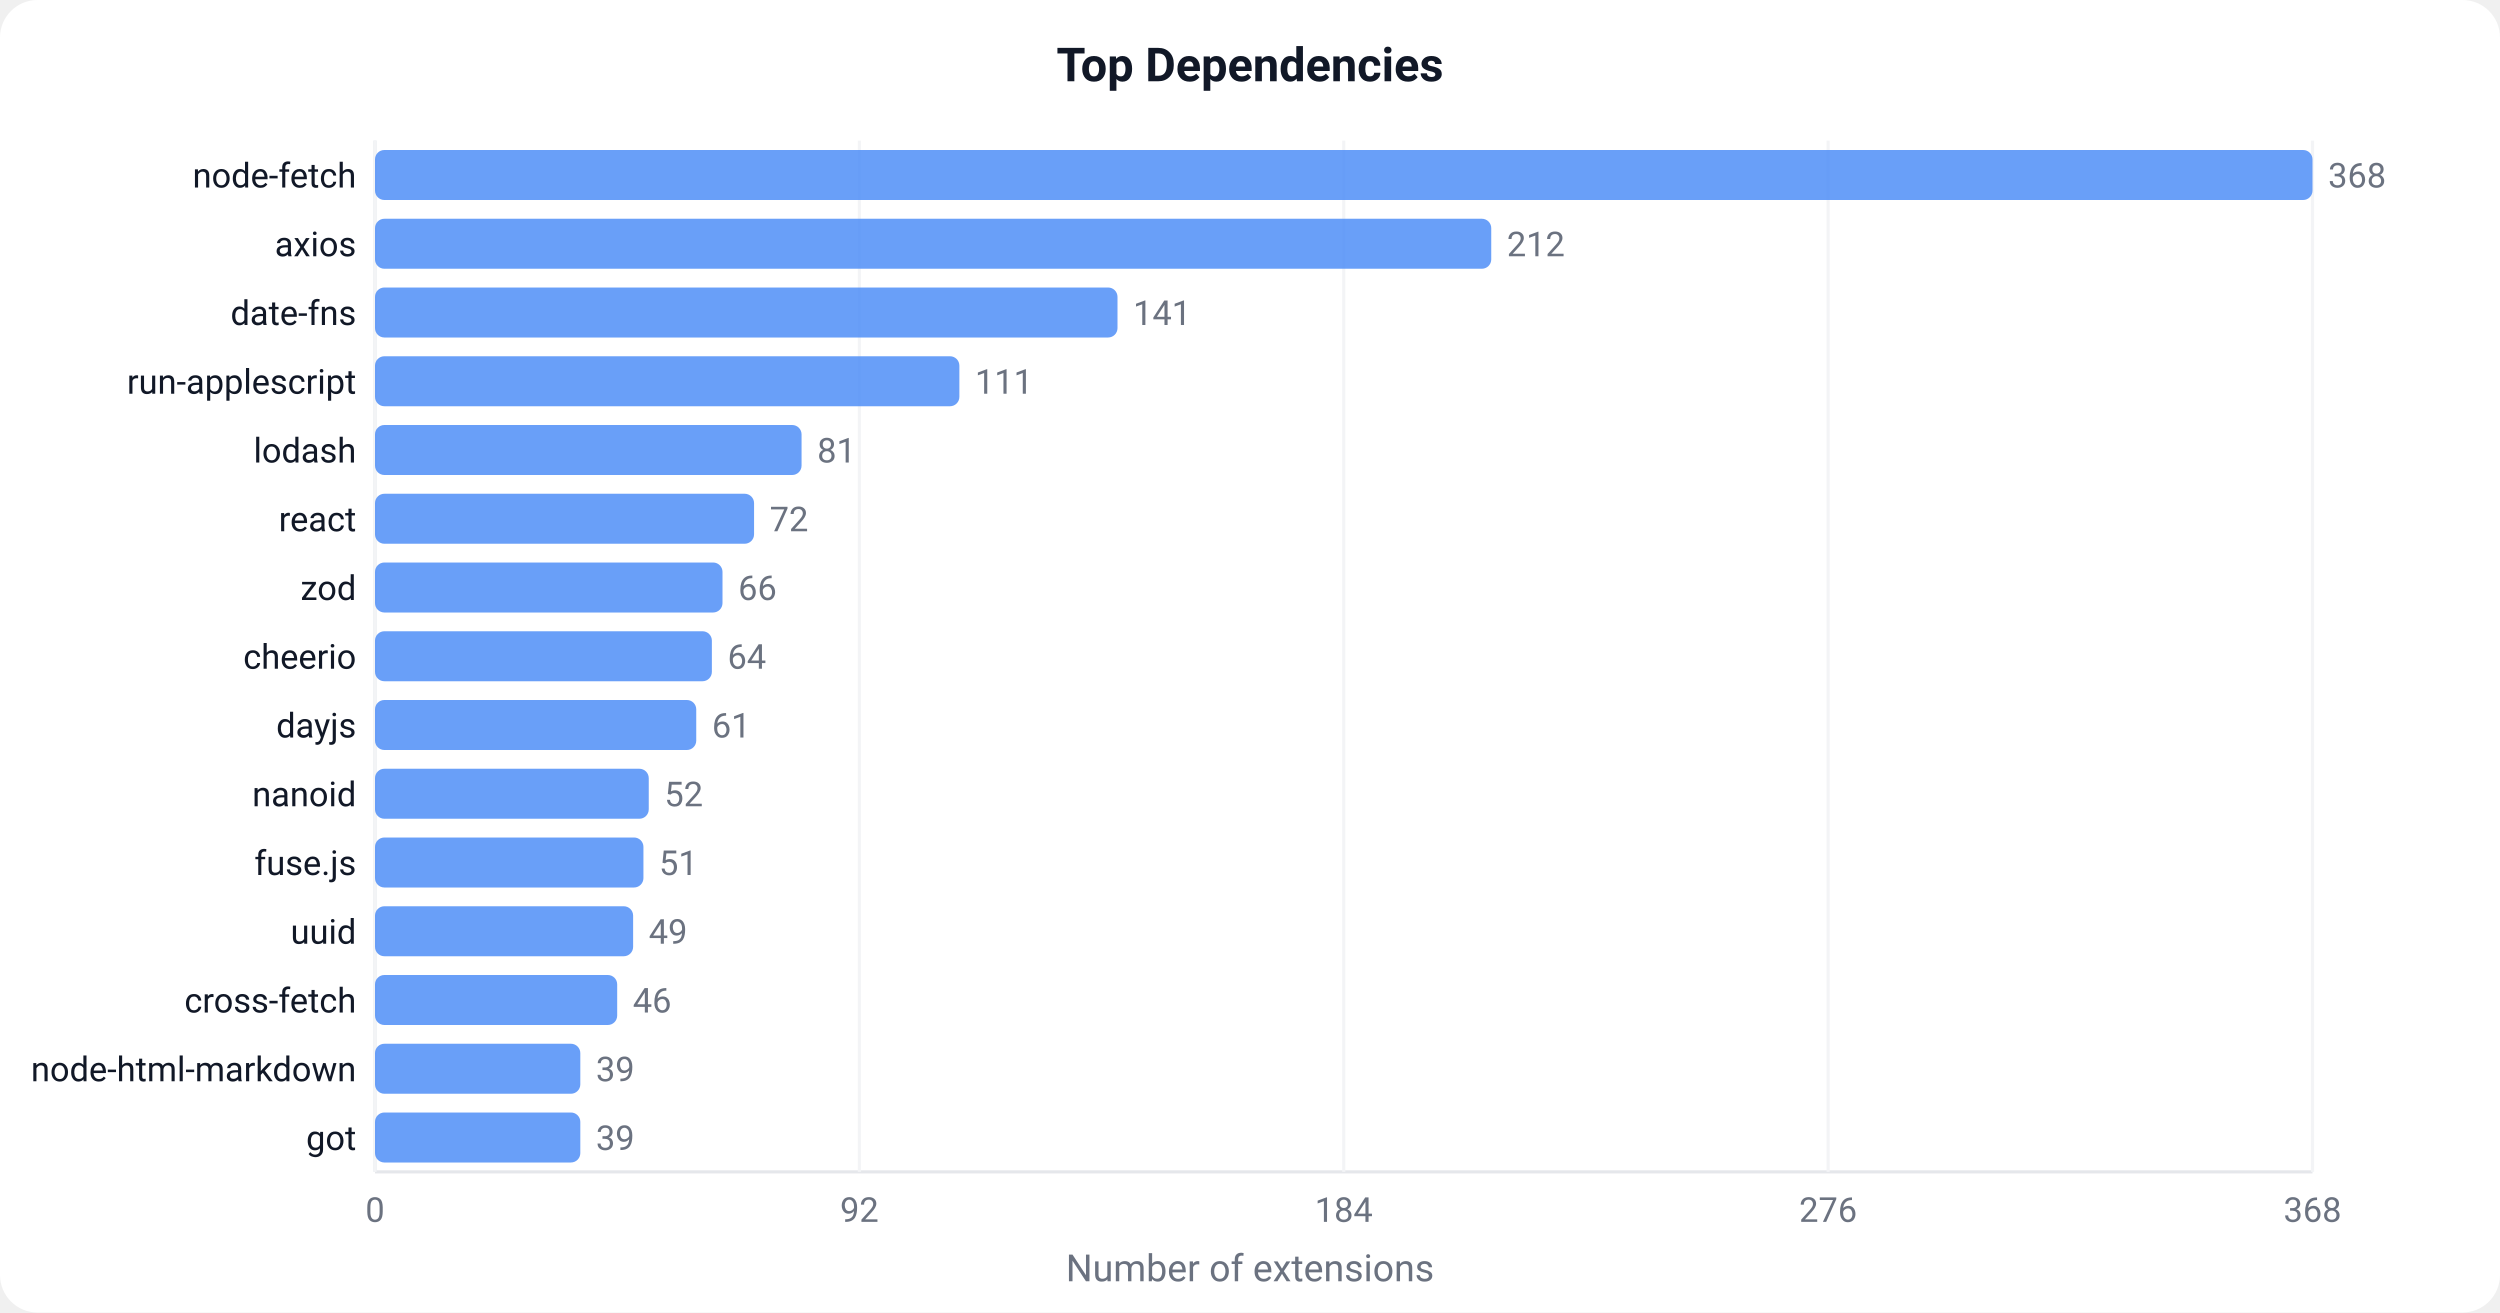
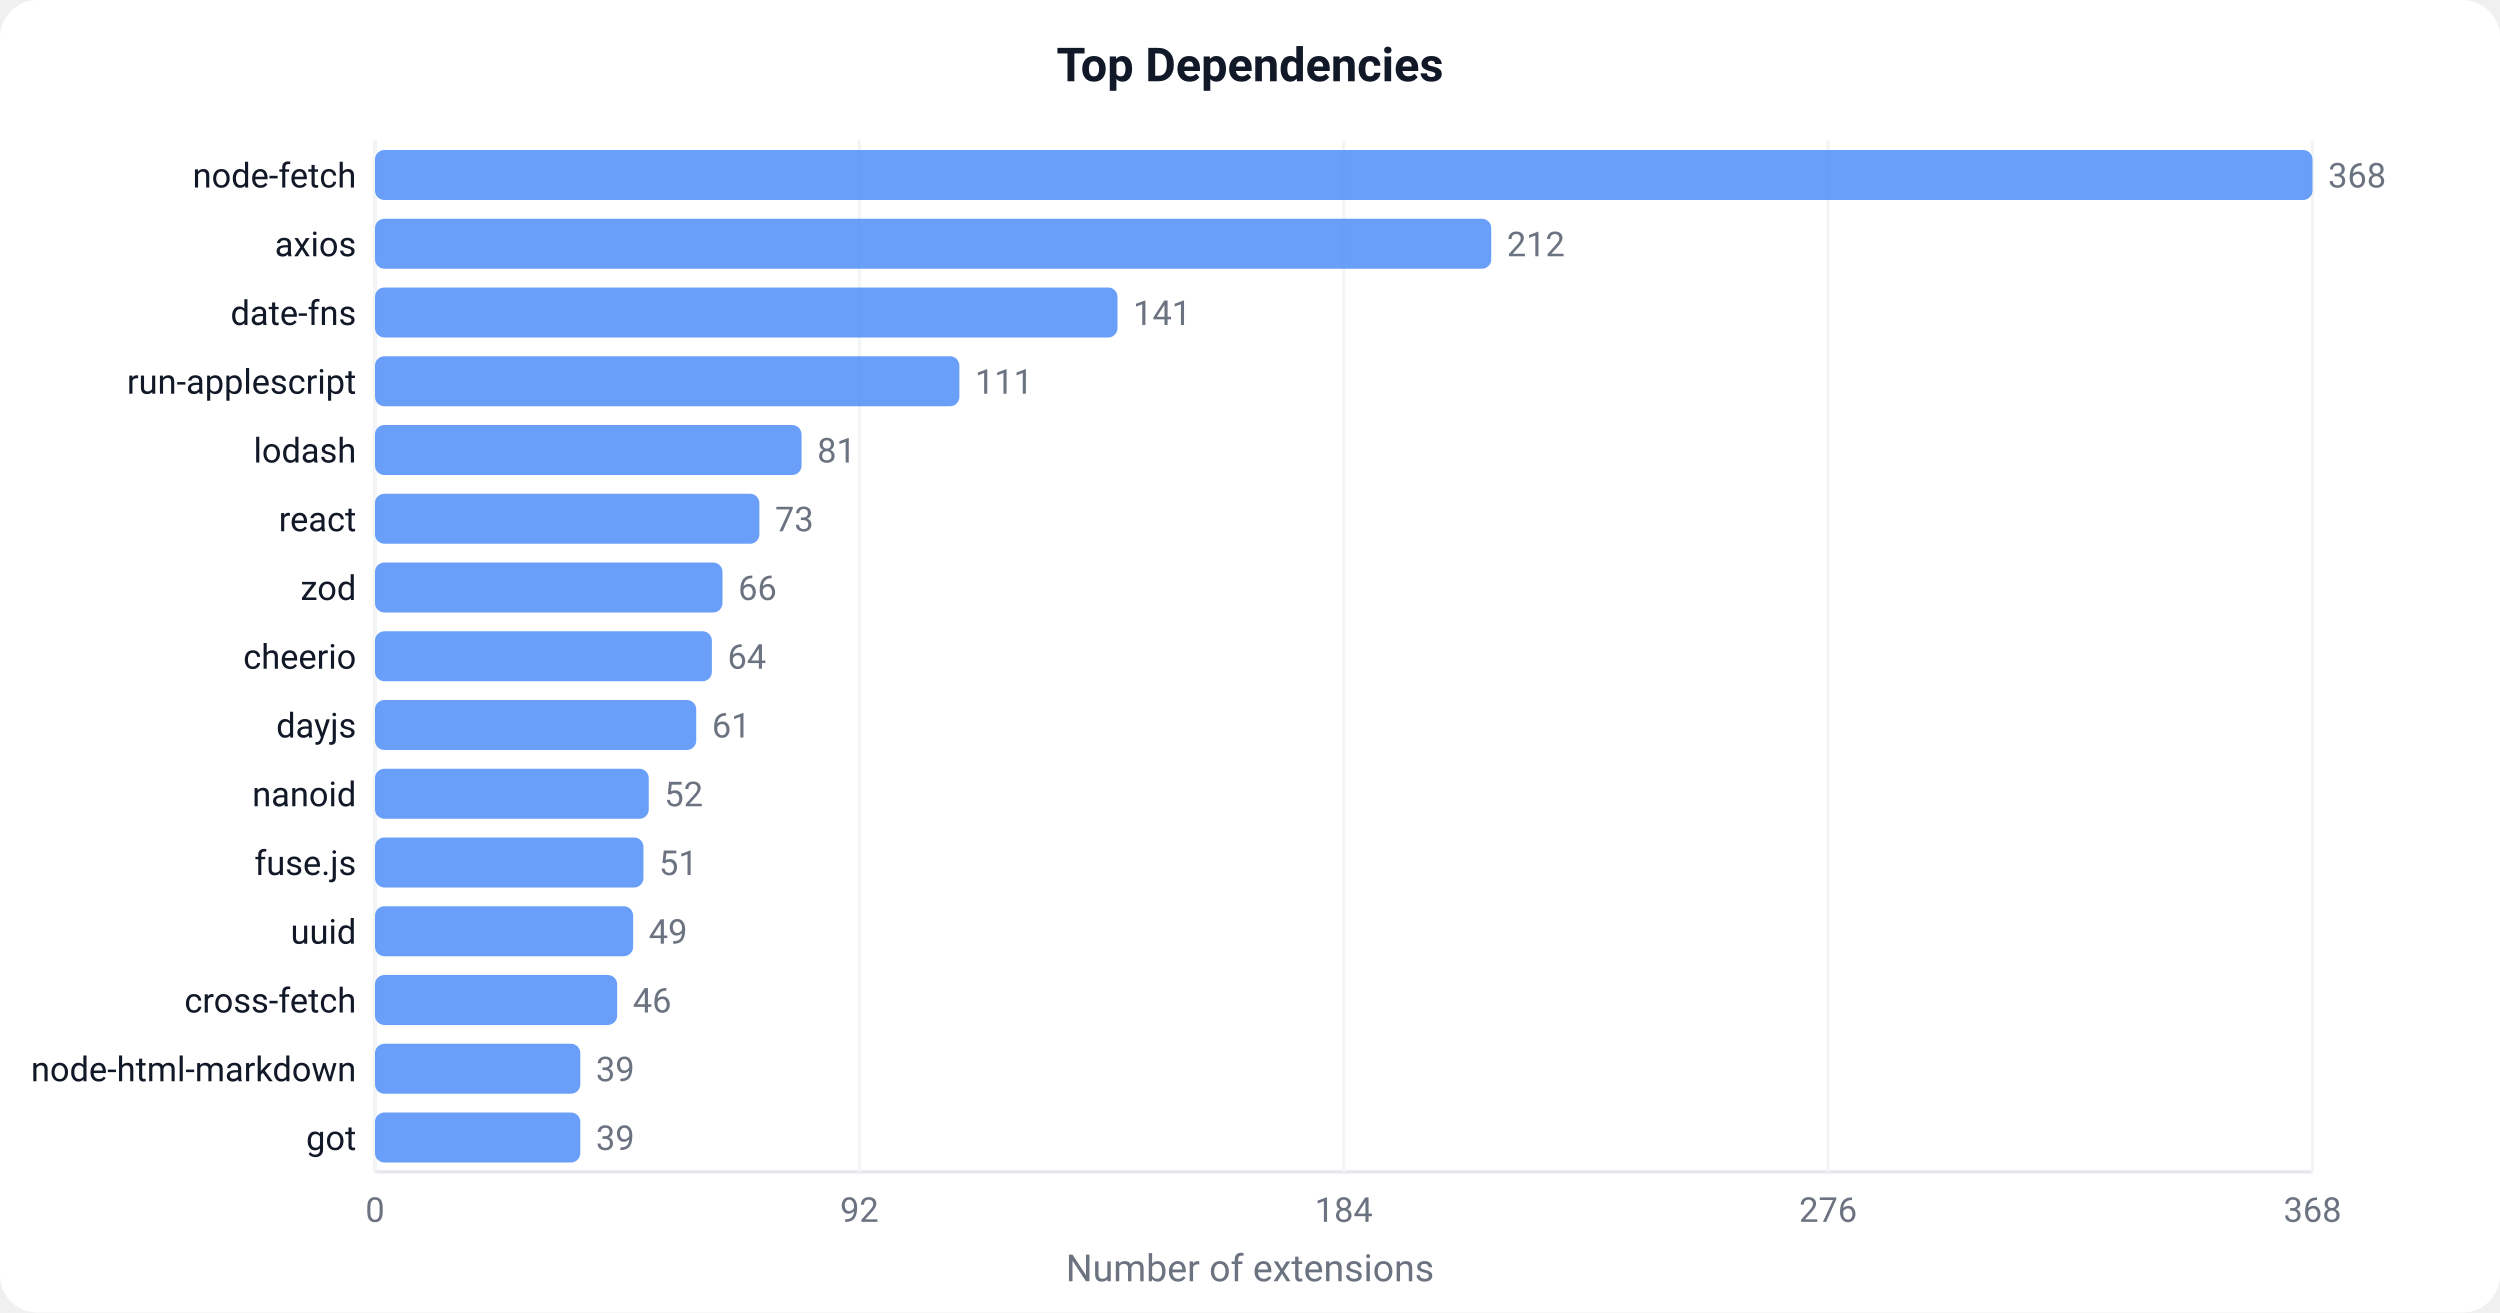
<svg xmlns="http://www.w3.org/2000/svg" width="800" height="420" viewBox="0 0 800 420">
  <defs>
    <style>text { font-family: -apple-system, BlinkMacSystemFont, 'Segoe UI', Roboto, sans-serif; }</style>
  </defs>
  <rect width="800" height="420" fill="#ffffff" rx="12" />
  <text x="400" y="26" text-anchor="middle" font-size="15" font-weight="600" fill="#111827">Top Dependencies</text>
  <line x1="120" y1="45" x2="120" y2="375" stroke="#e5e7eb" stroke-width="1" />
  <line x1="120" y1="375" x2="740" y2="375" stroke="#e5e7eb" stroke-width="1" />
  <line x1="120.0" y1="45" x2="120.0" y2="375" stroke="#f3f4f6" stroke-width="1" />
  <text x="120.0" y="391.0" text-anchor="middle" font-size="11" fill="#6b7280">0</text>
  <line x1="275.0" y1="45" x2="275.0" y2="375" stroke="#f3f4f6" stroke-width="1" />
  <text x="275.0" y="391.0" text-anchor="middle" font-size="11" fill="#6b7280">92</text>
  <line x1="430.0" y1="45" x2="430.0" y2="375" stroke="#f3f4f6" stroke-width="1" />
  <text x="430.0" y="391.0" text-anchor="middle" font-size="11" fill="#6b7280">184</text>
  <line x1="585.0" y1="45" x2="585.0" y2="375" stroke="#f3f4f6" stroke-width="1" />
  <text x="585.0" y="391.0" text-anchor="middle" font-size="11" fill="#6b7280">276</text>
  <line x1="740.0" y1="45" x2="740.0" y2="375" stroke="#f3f4f6" stroke-width="1" />
  <text x="740.0" y="391.0" text-anchor="middle" font-size="11" fill="#6b7280">368</text>
  <rect x="120" y="48.0" width="620.0" height="16" fill="#4F8EF7" rx="3" opacity="0.85" />
  <text x="114" y="60.0" text-anchor="end" font-size="11" fill="#111827">node-fetch</text>
  <text x="745.0" y="60.0" font-size="11" fill="#6b7280">368</text>
  <rect x="120" y="70.0" width="357.2" height="16" fill="#4F8EF7" rx="3" opacity="0.85" />
  <text x="114" y="82.0" text-anchor="end" font-size="11" fill="#111827">axios</text>
  <text x="482.2" y="82.0" font-size="11" fill="#6b7280">212</text>
  <rect x="120" y="92.0" width="237.6" height="16" fill="#4F8EF7" rx="3" opacity="0.85" />
  <text x="114" y="104.0" text-anchor="end" font-size="11" fill="#111827">date-fns</text>
  <text x="362.6" y="104.0" font-size="11" fill="#6b7280">141</text>
  <rect x="120" y="114.0" width="187.0" height="16" fill="#4F8EF7" rx="3" opacity="0.85" />
  <text x="114" y="126.0" text-anchor="end" font-size="11" fill="#111827">run-applescript</text>
  <text x="312.0" y="126.0" font-size="11" fill="#6b7280">111</text>
  <rect x="120" y="136.0" width="136.5" height="16" fill="#4F8EF7" rx="3" opacity="0.85" />
  <text x="114" y="148.0" text-anchor="end" font-size="11" fill="#111827">lodash</text>
  <text x="261.5" y="148.0" font-size="11" fill="#6b7280">81</text>
-   <rect x="120" y="158.0" width="121.3" height="16" fill="#4F8EF7" rx="3" opacity="0.85" />
+   <rect x="120" y="158.0" width="123.0" height="16" fill="#4F8EF7" rx="3" opacity="0.85" />
  <text x="114" y="170.0" text-anchor="end" font-size="11" fill="#111827">react</text>
-   <text x="246.3" y="170.0" font-size="11" fill="#6b7280">72</text>
+   <text x="248.0" y="170.0" font-size="11" fill="#6b7280">73</text>
  <rect x="120" y="180.0" width="111.2" height="16" fill="#4F8EF7" rx="3" opacity="0.85" />
  <text x="114" y="192.0" text-anchor="end" font-size="11" fill="#111827">zod</text>
  <text x="236.2" y="192.0" font-size="11" fill="#6b7280">66</text>
  <rect x="120" y="202.0" width="107.8" height="16" fill="#4F8EF7" rx="3" opacity="0.85" />
  <text x="114" y="214.0" text-anchor="end" font-size="11" fill="#111827">cheerio</text>
  <text x="232.8" y="214.0" font-size="11" fill="#6b7280">64</text>
  <rect x="120" y="224.0" width="102.8" height="16" fill="#4F8EF7" rx="3" opacity="0.85" />
  <text x="114" y="236.0" text-anchor="end" font-size="11" fill="#111827">dayjs</text>
  <text x="227.8" y="236.0" font-size="11" fill="#6b7280">61</text>
  <rect x="120" y="246.0" width="87.6" height="16" fill="#4F8EF7" rx="3" opacity="0.85" />
  <text x="114" y="258.0" text-anchor="end" font-size="11" fill="#111827">nanoid</text>
  <text x="212.6" y="258.0" font-size="11" fill="#6b7280">52</text>
  <rect x="120" y="268.0" width="85.9" height="16" fill="#4F8EF7" rx="3" opacity="0.85" />
  <text x="114" y="280.0" text-anchor="end" font-size="11" fill="#111827">fuse.js</text>
  <text x="210.9" y="280.0" font-size="11" fill="#6b7280">51</text>
  <rect x="120" y="290.0" width="82.6" height="16" fill="#4F8EF7" rx="3" opacity="0.85" />
  <text x="114" y="302.0" text-anchor="end" font-size="11" fill="#111827">uuid</text>
  <text x="207.6" y="302.0" font-size="11" fill="#6b7280">49</text>
  <rect x="120" y="312.0" width="77.5" height="16" fill="#4F8EF7" rx="3" opacity="0.85" />
  <text x="114" y="324.0" text-anchor="end" font-size="11" fill="#111827">cross-fetch</text>
  <text x="202.5" y="324.0" font-size="11" fill="#6b7280">46</text>
  <rect x="120" y="334.0" width="65.7" height="16" fill="#4F8EF7" rx="3" opacity="0.85" />
  <text x="114" y="346.0" text-anchor="end" font-size="11" fill="#111827">node-html-markdown</text>
  <text x="190.7" y="346.0" font-size="11" fill="#6b7280">39</text>
  <rect x="120" y="356.0" width="65.7" height="16" fill="#4F8EF7" rx="3" opacity="0.85" />
  <text x="114" y="368.0" text-anchor="end" font-size="11" fill="#111827">got</text>
  <text x="190.7" y="368.0" font-size="11" fill="#6b7280">39</text>
  <text x="400" y="410" text-anchor="middle" font-size="12" fill="#6b7280">Number of extensions</text>
</svg>
